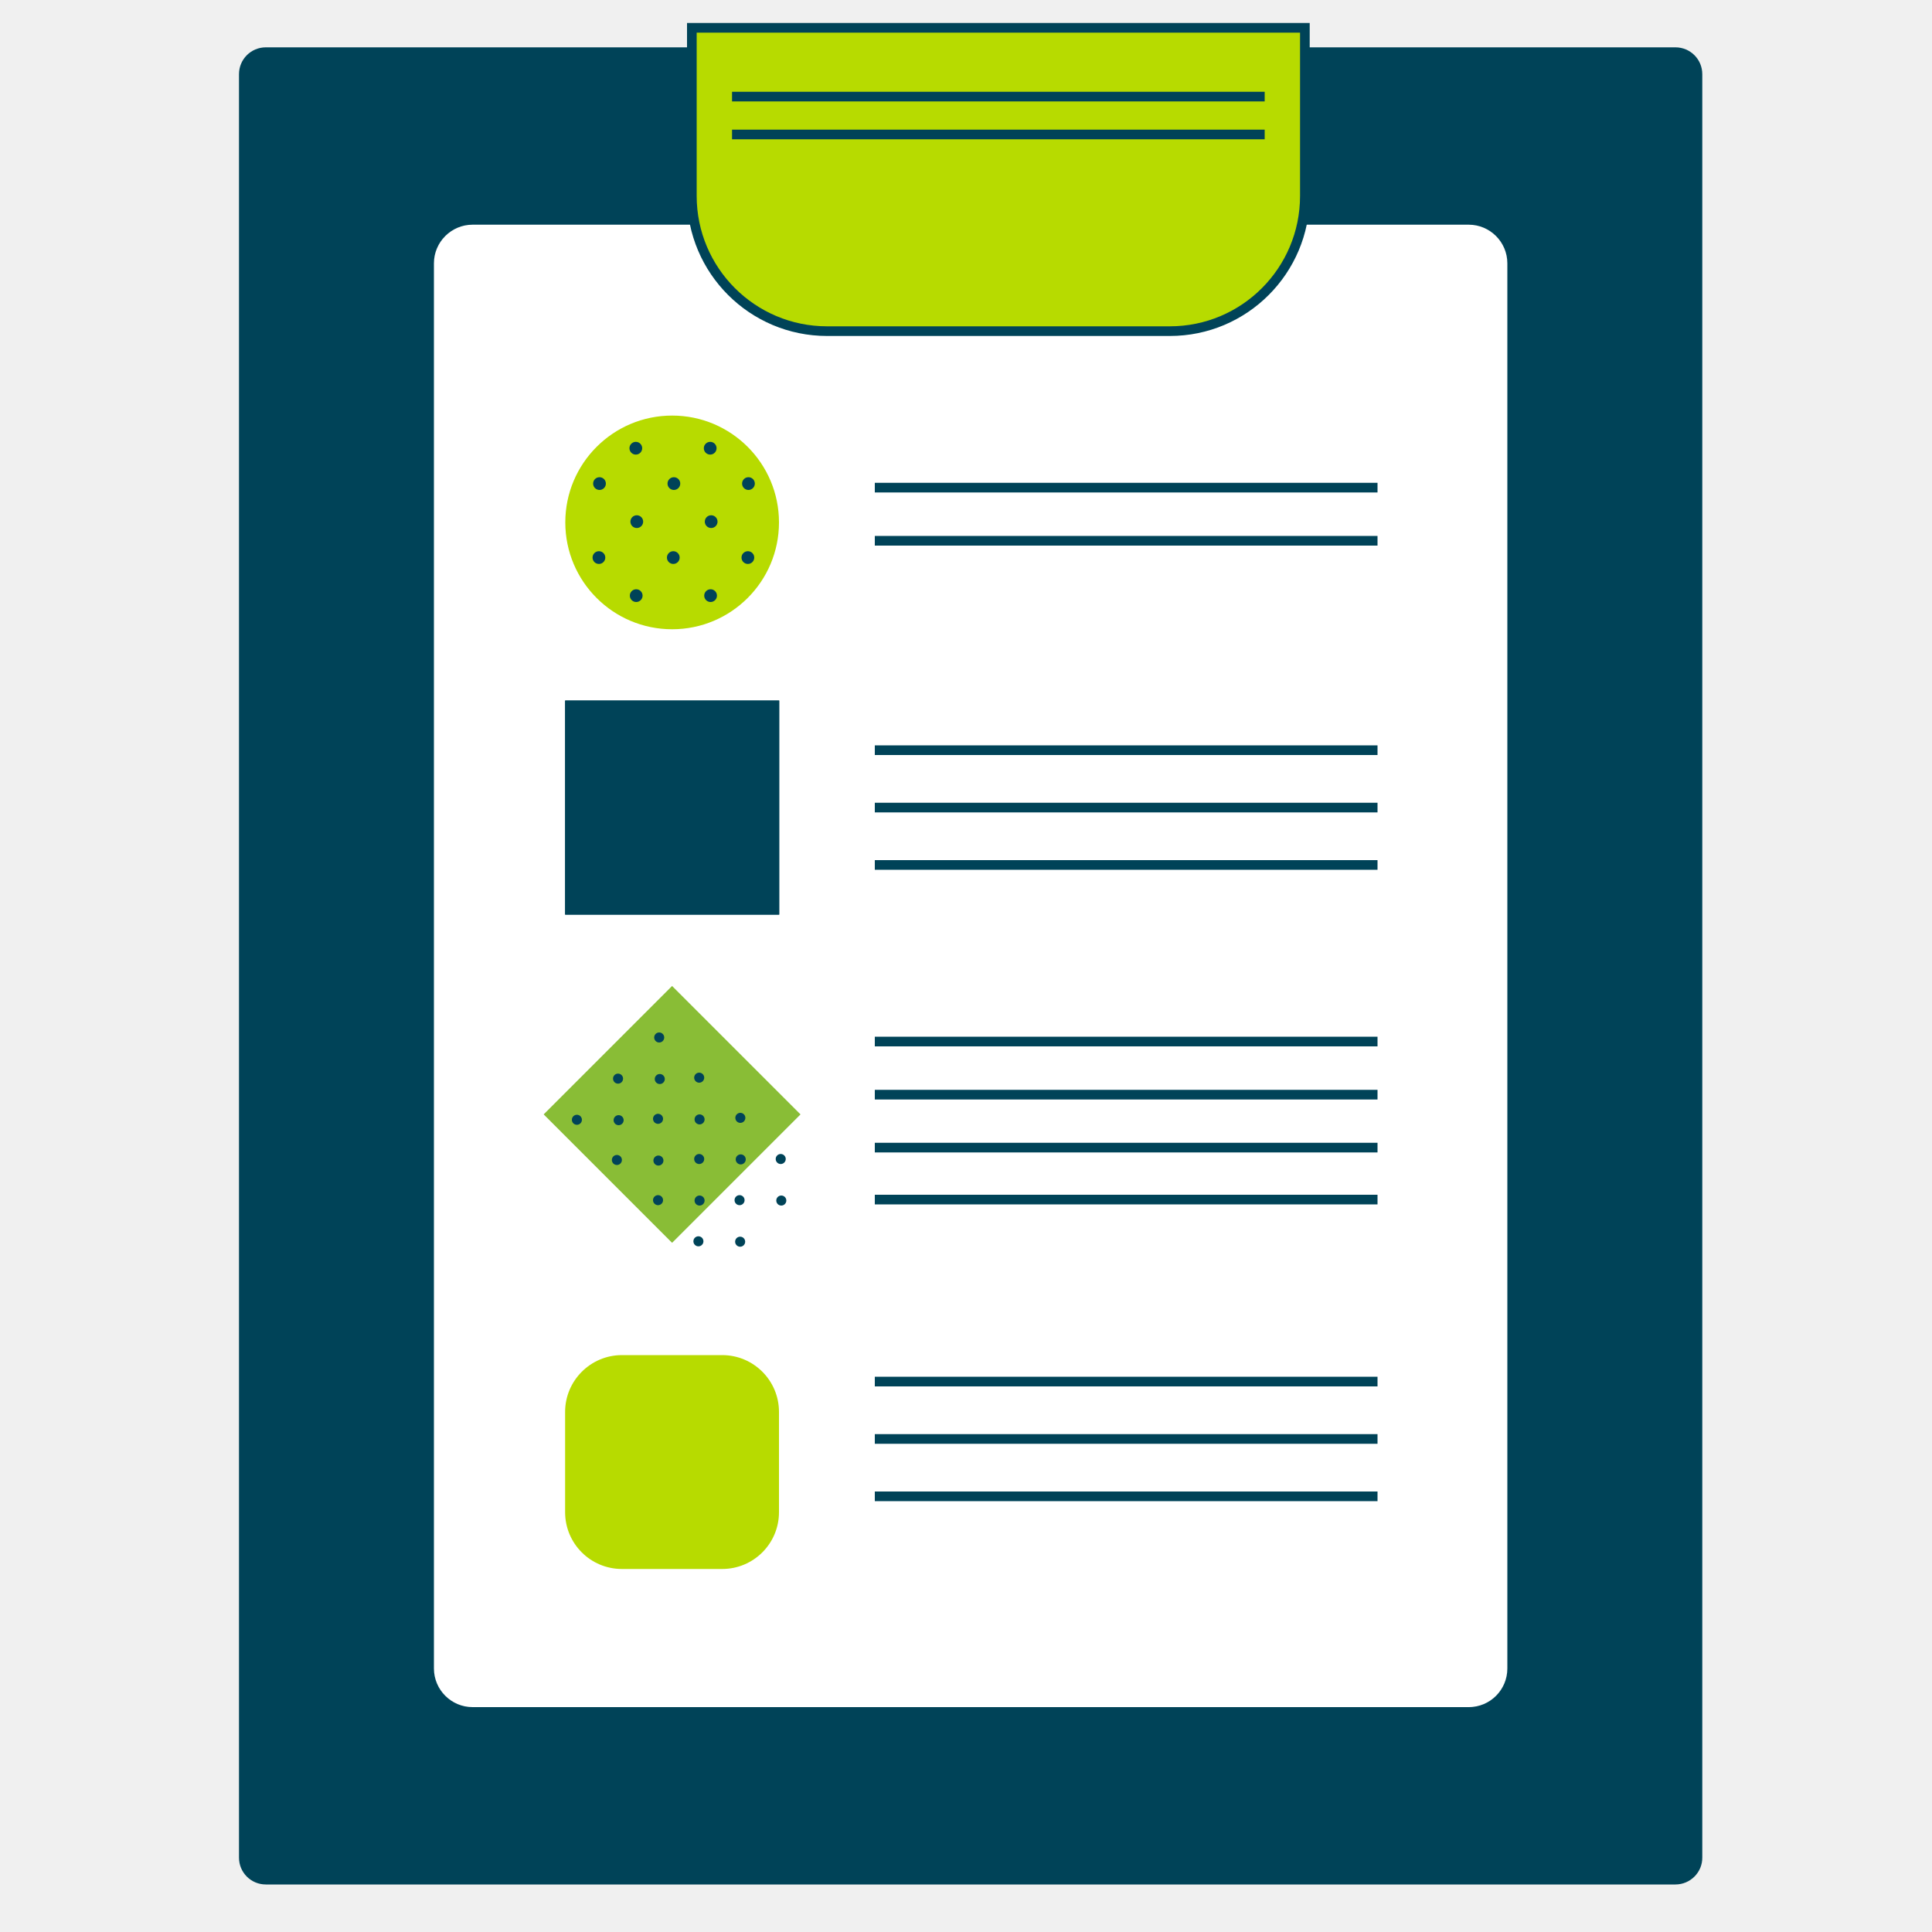
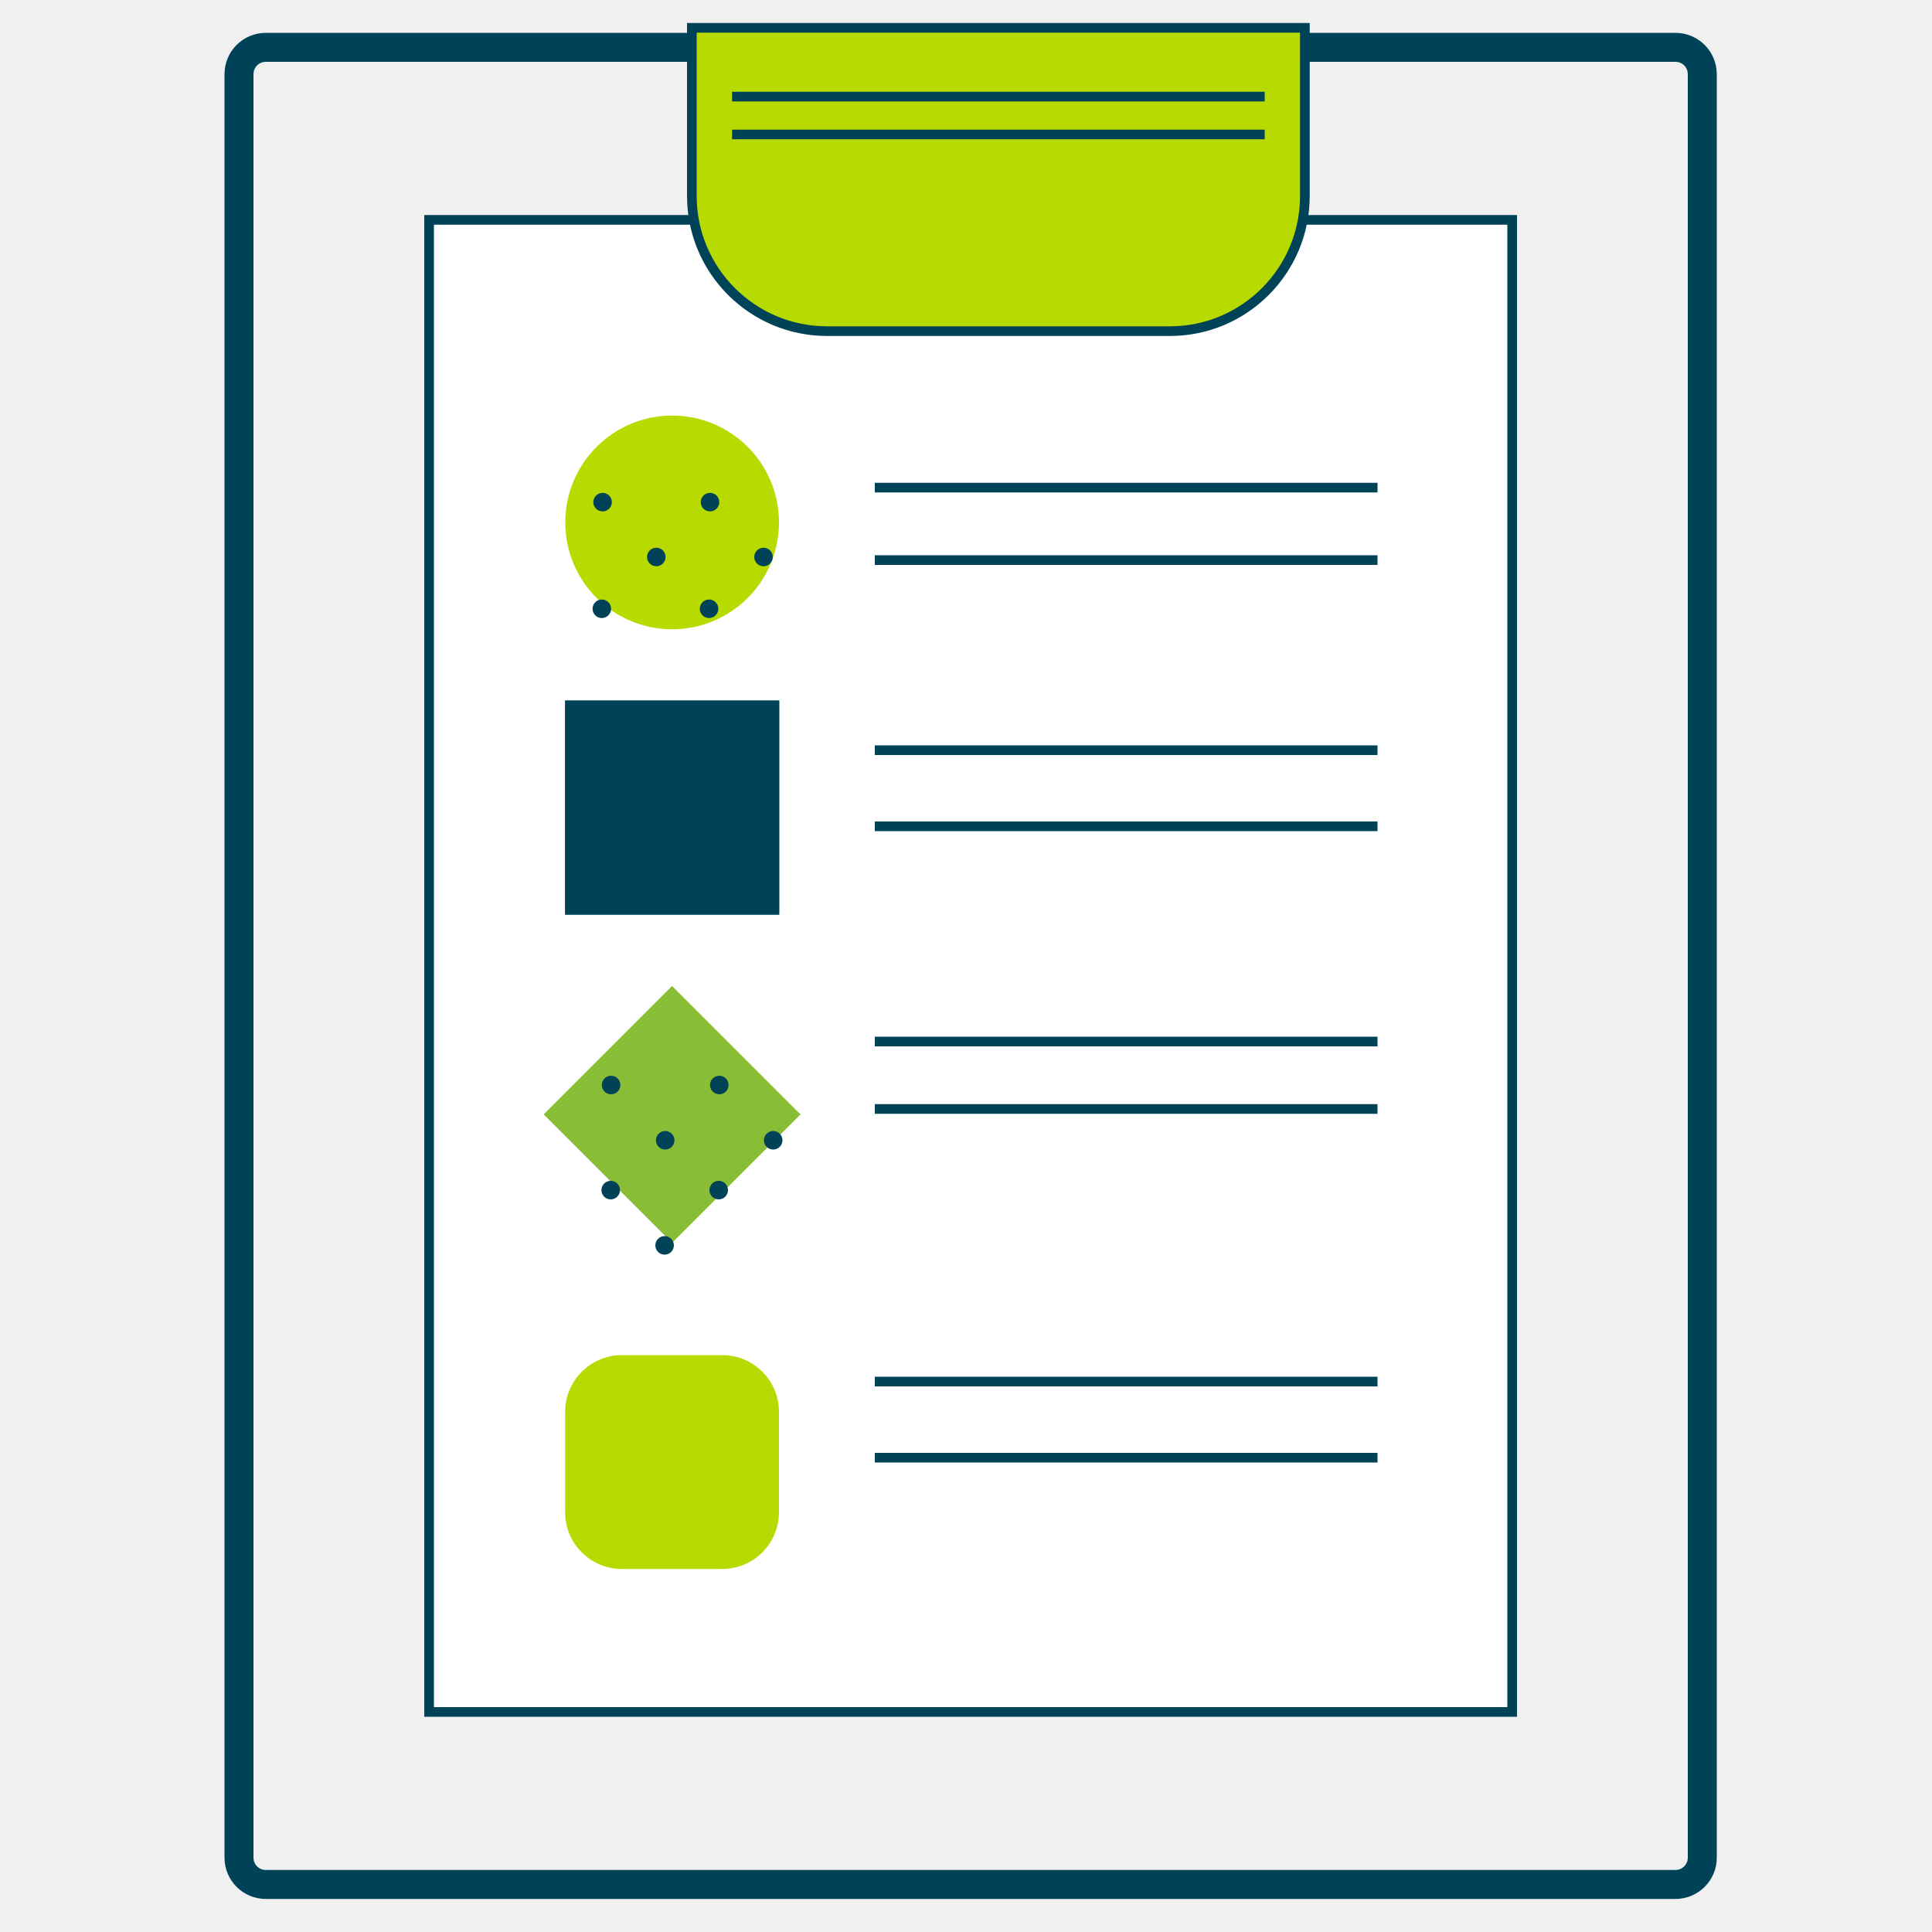
<svg xmlns="http://www.w3.org/2000/svg" version="1.1" id="Layer_1" x="0px" y="0px" viewBox="0 0 100 100" style="enable-background:new 0 0 100 100;" xml:space="preserve">
  <style type="text/css">
- 	.st0{fill:#004358;}
+ 	.st0{fill:none;stroke:#004358;stroke-width:1.5;stroke-miterlimit:10;}
	.st1{fill:#FFFFFF;stroke:#004358;stroke-width:0.5;stroke-miterlimit:10;}
	.st2{fill:#B7DB00;stroke:#004358;stroke-width:0.5;stroke-miterlimit:10;}
	.st3{fill-rule:evenodd;clip-rule:evenodd;fill:#004358;}
	.st4{fill-rule:evenodd;clip-rule:evenodd;fill:#B7DB00;}
- 	.st5{fill-rule:evenodd;clip-rule:evenodd;fill:#89BD36;}
- 	.st6{fill:none;stroke:#004358;stroke-width:0.5;stroke-miterlimit:10;}
+ 	.st5{fill:#004358;}
+ 	.st6{fill-rule:evenodd;clip-rule:evenodd;fill:#89BD36;}
+ 	.st7{fill:none;stroke:#004358;stroke-width:0.5;stroke-miterlimit:10;}
</style>
  <path class="st0" d="M86.72,97.54H13.76c-0.77,0-1.39-0.62-1.39-1.39V3.84c0-0.77,0.62-1.39,1.39-1.39h72.96  c0.77,0,1.39,0.62,1.39,1.39v92.3C88.12,96.91,87.49,97.54,86.72,97.54z" />
-   <path class="st1" d="M76.02,88.61H24.46c-1.24,0-2.25-1.01-2.25-2.25V13.63c0-1.24,1.01-2.25,2.25-2.25h51.56  c1.24,0,2.25,1.01,2.25,2.25v72.73C78.27,87.6,77.27,88.61,76.02,88.61z" />
+   <rect x="22.21" y="11.38" class="st1" width="56.06" height="77.23" />
  <path class="st2" d="M60.55,17.14H42.81c-3.86,0-7-3.13-7-7v-8.7h31.73v8.7C67.54,14.01,64.41,17.14,60.55,17.14z" />
  <g>
    <rect x="29.25" y="36.26" transform="matrix(-1 -1.224647e-16 1.224647e-16 -1 69.5811 83.6001)" class="st3" width="11.08" height="11.08" />
    <rect x="29.25" y="36.26" transform="matrix(-1 -1.224647e-16 1.224647e-16 -1 69.5811 83.6001)" class="st3" width="11.08" height="11.08" />
    <path class="st4" d="M32.19,70.14h5.19c1.63,0,2.94,1.32,2.94,2.94v5.19c0,1.63-1.32,2.94-2.94,2.94h-5.19   c-1.63,0-2.94-1.32-2.94-2.94v-5.19C29.25,71.46,30.57,70.14,32.19,70.14z" />
    <circle class="st4" cx="34.79" cy="27.04" r="5.53" />
    <g>
-       <circle class="st0" cx="36.78" cy="30.83" r="0.33" />
-       <circle class="st0" cx="32.93" cy="30.83" r="0.33" />
-       <circle class="st0" cx="38.71" cy="28.86" r="0.33" />
-       <circle class="st0" cx="34.85" cy="28.86" r="0.33" />
-       <circle class="st0" cx="31" cy="28.86" r="0.33" />
-       <circle class="st0" cx="36.81" cy="27" r="0.33" />
-       <circle class="st0" cx="32.96" cy="27" r="0.33" />
-       <circle class="st0" cx="34.88" cy="25.03" r="0.33" />
-       <circle class="st0" cx="38.74" cy="25.03" r="0.33" />
-       <circle class="st0" cx="31.03" cy="25.03" r="0.33" />
-       <circle class="st0" cx="36.76" cy="23.2" r="0.33" />
-       <circle class="st0" cx="32.91" cy="23.2" r="0.33" />
+       <circle class="st5" cx="36.7" cy="31.51" r="0.48" />
+       <circle class="st5" cx="31.15" cy="31.51" r="0.48" />
+       <circle class="st5" cx="39.52" cy="28.83" r="0.48" />
+       <circle class="st5" cx="33.97" cy="28.83" r="0.48" />
+       <circle class="st5" cx="36.75" cy="25.99" r="0.48" />
+       <circle class="st5" cx="31.19" cy="25.99" r="0.48" />
    </g>
-     <rect x="30.09" y="52.98" transform="matrix(0.7071 -0.7071 0.7071 0.7071 -30.5987 41.4958)" class="st5" width="9.4" height="9.4" />
+     <rect x="30.09" y="52.98" transform="matrix(0.7071 -0.7071 0.7071 0.7071 -30.5987 41.4958)" class="st6" width="9.4" height="9.4" />
    <g>
-       <circle class="st0" cx="40.44" cy="62.14" r="0.26" />
-       <circle class="st0" cx="38.31" cy="64.27" r="0.26" />
-       <circle class="st0" cx="40.41" cy="59.99" r="0.26" />
-       <circle class="st0" cx="38.28" cy="62.12" r="0.26" />
-       <circle class="st0" cx="36.15" cy="64.25" r="0.26" />
-       <circle class="st0" cx="38.34" cy="60.01" r="0.26" />
-       <circle class="st0" cx="36.21" cy="62.14" r="0.26" />
-       <circle class="st0" cx="36.19" cy="59.99" r="0.26" />
-       <circle class="st0" cx="38.32" cy="57.86" r="0.26" />
-       <circle class="st0" cx="34.06" cy="62.12" r="0.26" />
-       <circle class="st0" cx="36.21" cy="57.94" r="0.26" />
-       <circle class="st0" cx="34.08" cy="60.07" r="0.26" />
-       <circle class="st0" cx="36.19" cy="55.78" r="0.26" />
-       <circle class="st0" cx="34.06" cy="57.91" r="0.26" />
-       <circle class="st0" cx="31.93" cy="60.04" r="0.26" />
-       <circle class="st0" cx="34.15" cy="55.85" r="0.26" />
-       <circle class="st0" cx="32.02" cy="57.98" r="0.26" />
-       <circle class="st0" cx="34.12" cy="53.7" r="0.26" />
-       <circle class="st0" cx="31.99" cy="55.83" r="0.26" />
-       <circle class="st0" cx="29.86" cy="57.96" r="0.26" />
+       <circle class="st5" cx="34.4" cy="64.46" r="0.48" />
+       <circle class="st5" cx="37.2" cy="61.6" r="0.48" />
+       <circle class="st5" cx="31.61" cy="61.6" r="0.48" />
+       <circle class="st5" cx="40.02" cy="59.02" r="0.48" />
+       <circle class="st5" cx="34.43" cy="59.02" r="0.48" />
+       <circle class="st5" cx="37.23" cy="56.16" r="0.48" />
+       <circle class="st5" cx="31.63" cy="56.16" r="0.48" />
    </g>
  </g>
-   <line class="st6" x1="45.28" y1="25.24" x2="71.3" y2="25.24" />
-   <line class="st6" x1="45.28" y1="27.99" x2="71.3" y2="27.99" />
-   <line class="st6" x1="45.28" y1="53.91" x2="71.3" y2="53.91" />
-   <line class="st6" x1="45.28" y1="56.66" x2="71.3" y2="56.66" />
-   <line class="st6" x1="45.28" y1="59.4" x2="71.3" y2="59.4" />
-   <line class="st6" x1="45.28" y1="62.09" x2="71.3" y2="62.09" />
-   <line class="st6" x1="45.28" y1="38.83" x2="71.3" y2="38.83" />
-   <line class="st6" x1="45.28" y1="41.8" x2="71.3" y2="41.8" />
-   <line class="st6" x1="45.28" y1="44.77" x2="71.3" y2="44.77" />
-   <line class="st6" x1="45.28" y1="71.51" x2="71.3" y2="71.51" />
-   <line class="st6" x1="45.28" y1="74.48" x2="71.3" y2="74.48" />
-   <line class="st6" x1="45.28" y1="77.45" x2="71.3" y2="77.45" />
-   <line class="st6" x1="37.89" y1="6.96" x2="65.46" y2="6.96" />
-   <line class="st6" x1="37.89" y1="5" x2="65.46" y2="5" />
+   <line class="st7" x1="45.28" y1="25.24" x2="71.3" y2="25.24" />
+   <line class="st7" x1="45.28" y1="28.99" x2="71.3" y2="28.99" />
+   <line class="st7" x1="45.28" y1="53.91" x2="71.3" y2="53.91" />
+   <line class="st7" x1="45.28" y1="57.4" x2="71.3" y2="57.4" />
+   <line class="st7" x1="45.28" y1="38.83" x2="71.3" y2="38.83" />
+   <line class="st7" x1="45.28" y1="42.77" x2="71.3" y2="42.77" />
+   <line class="st7" x1="45.28" y1="71.51" x2="71.3" y2="71.51" />
+   <line class="st7" x1="45.28" y1="75.45" x2="71.3" y2="75.45" />
+   <line class="st7" x1="37.89" y1="6.96" x2="65.46" y2="6.96" />
+   <line class="st7" x1="37.89" y1="5" x2="65.46" y2="5" />
</svg>
